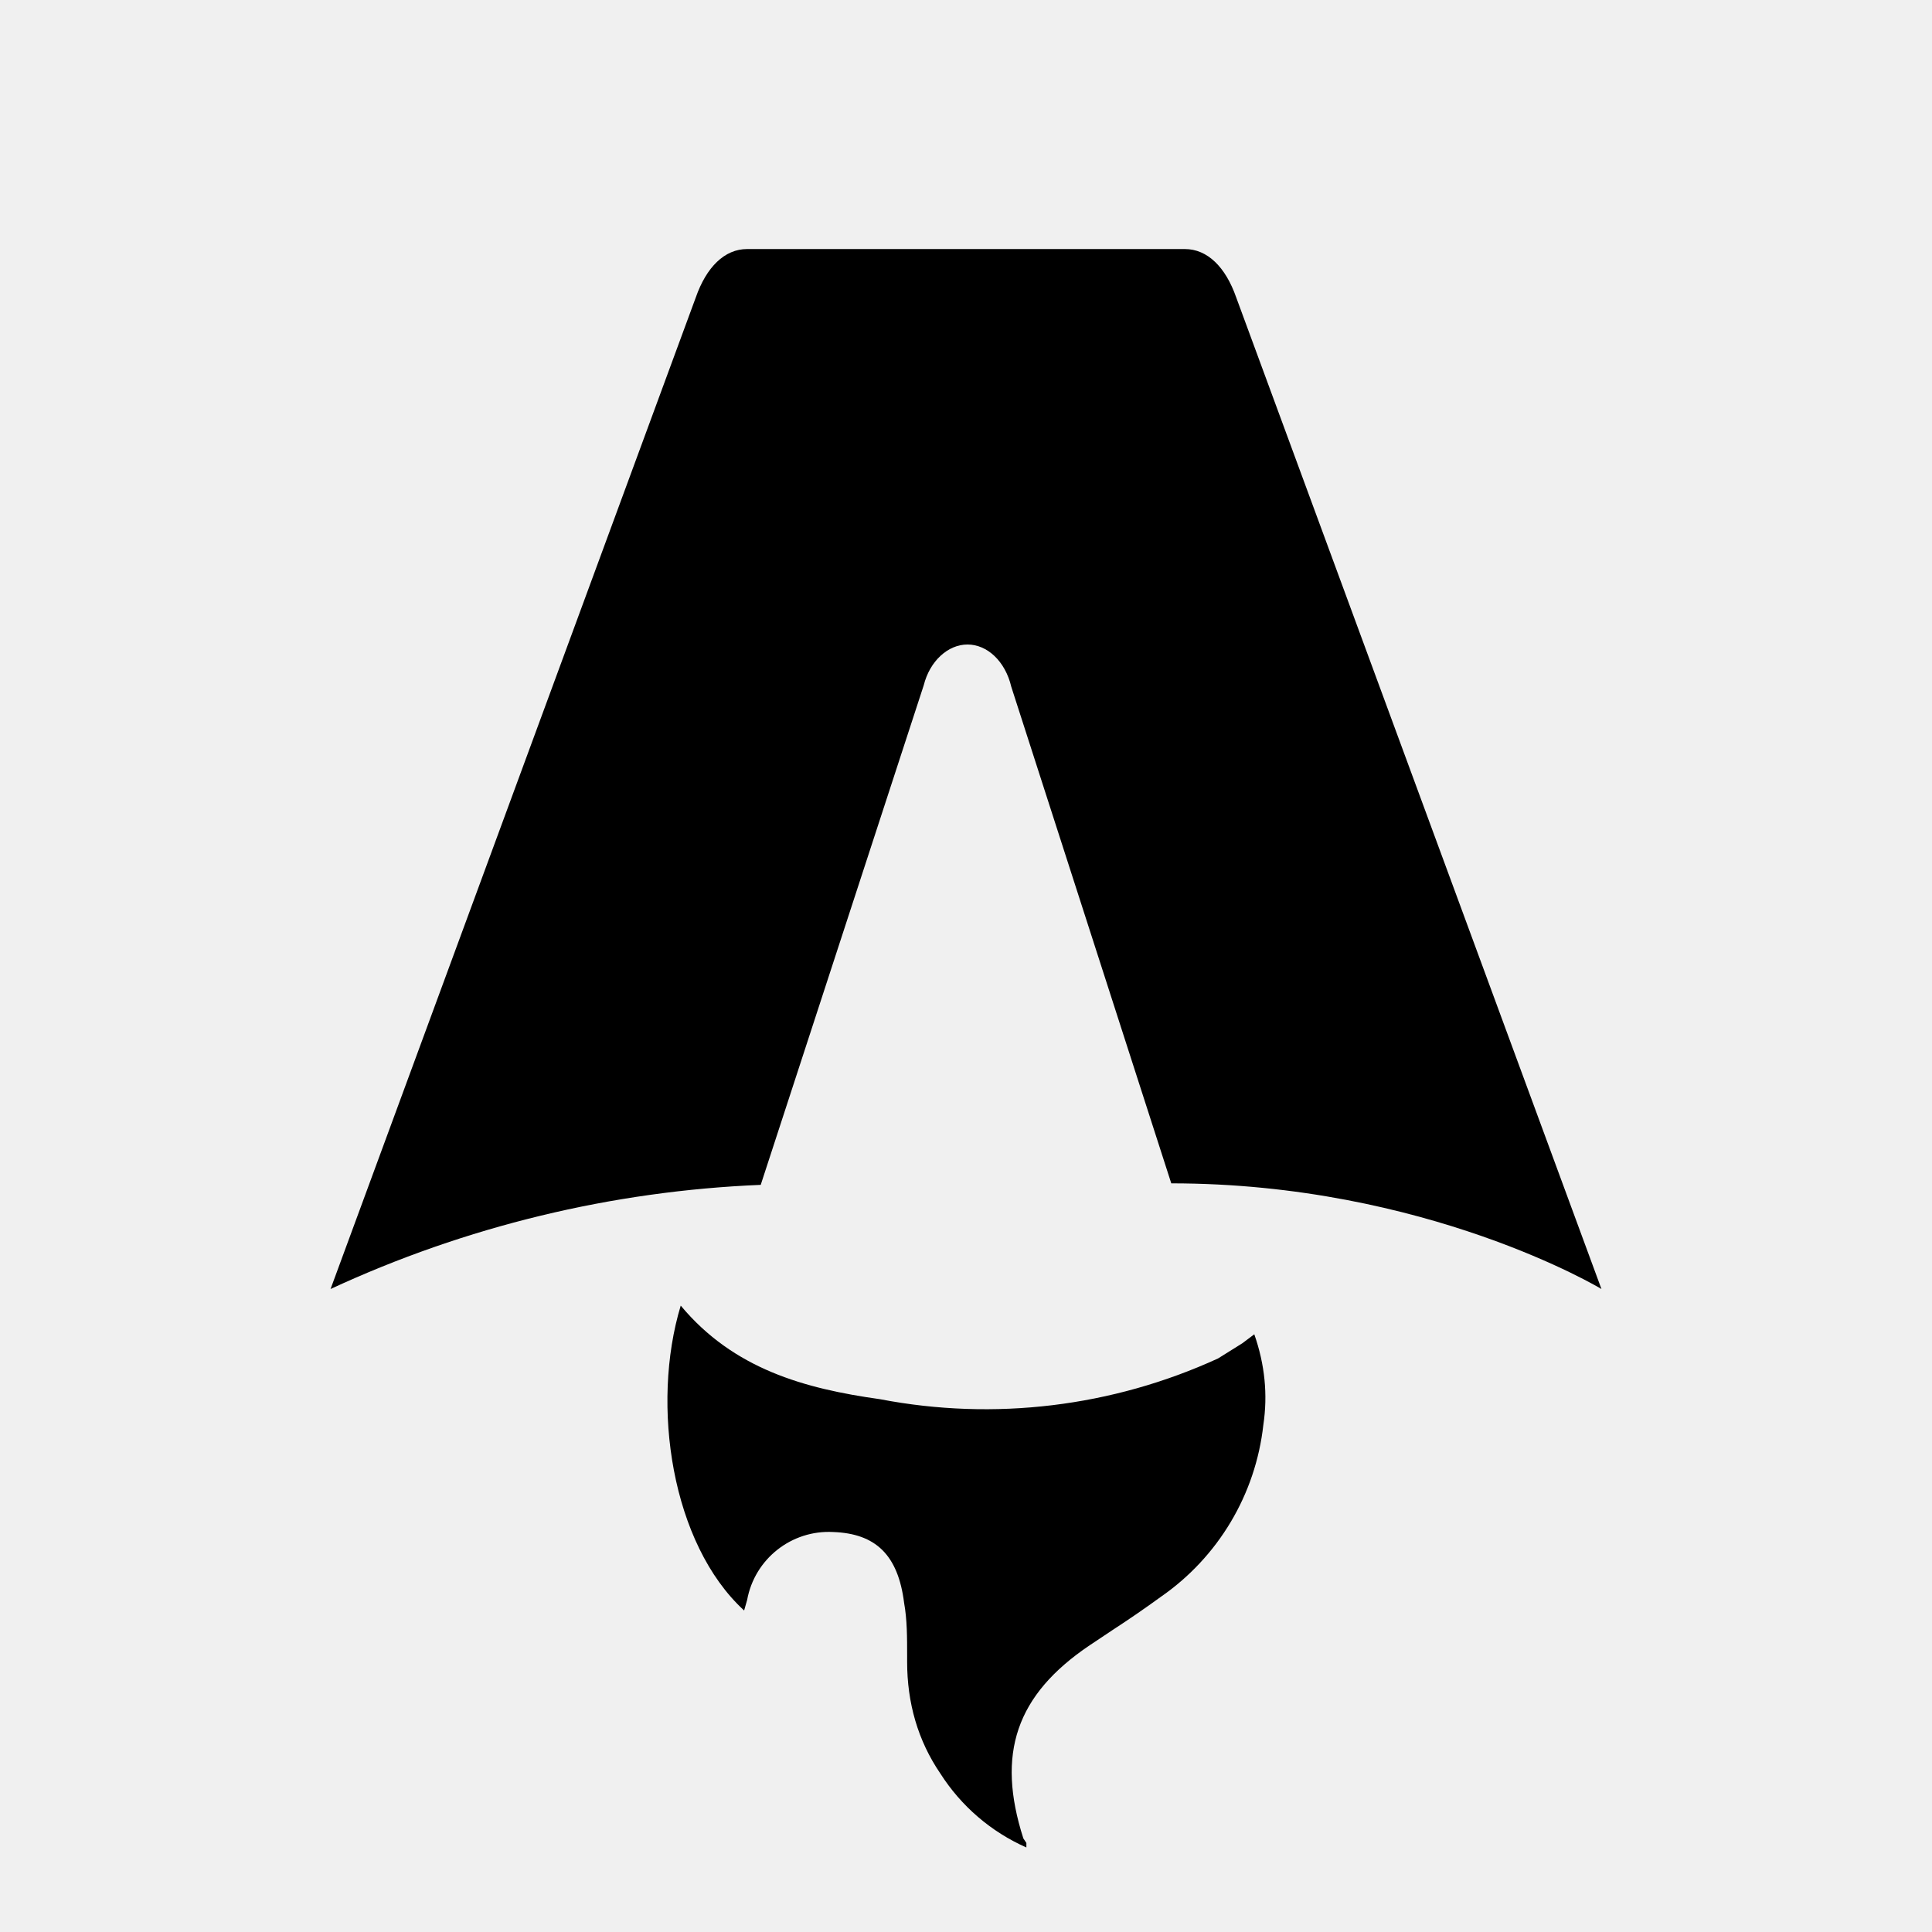
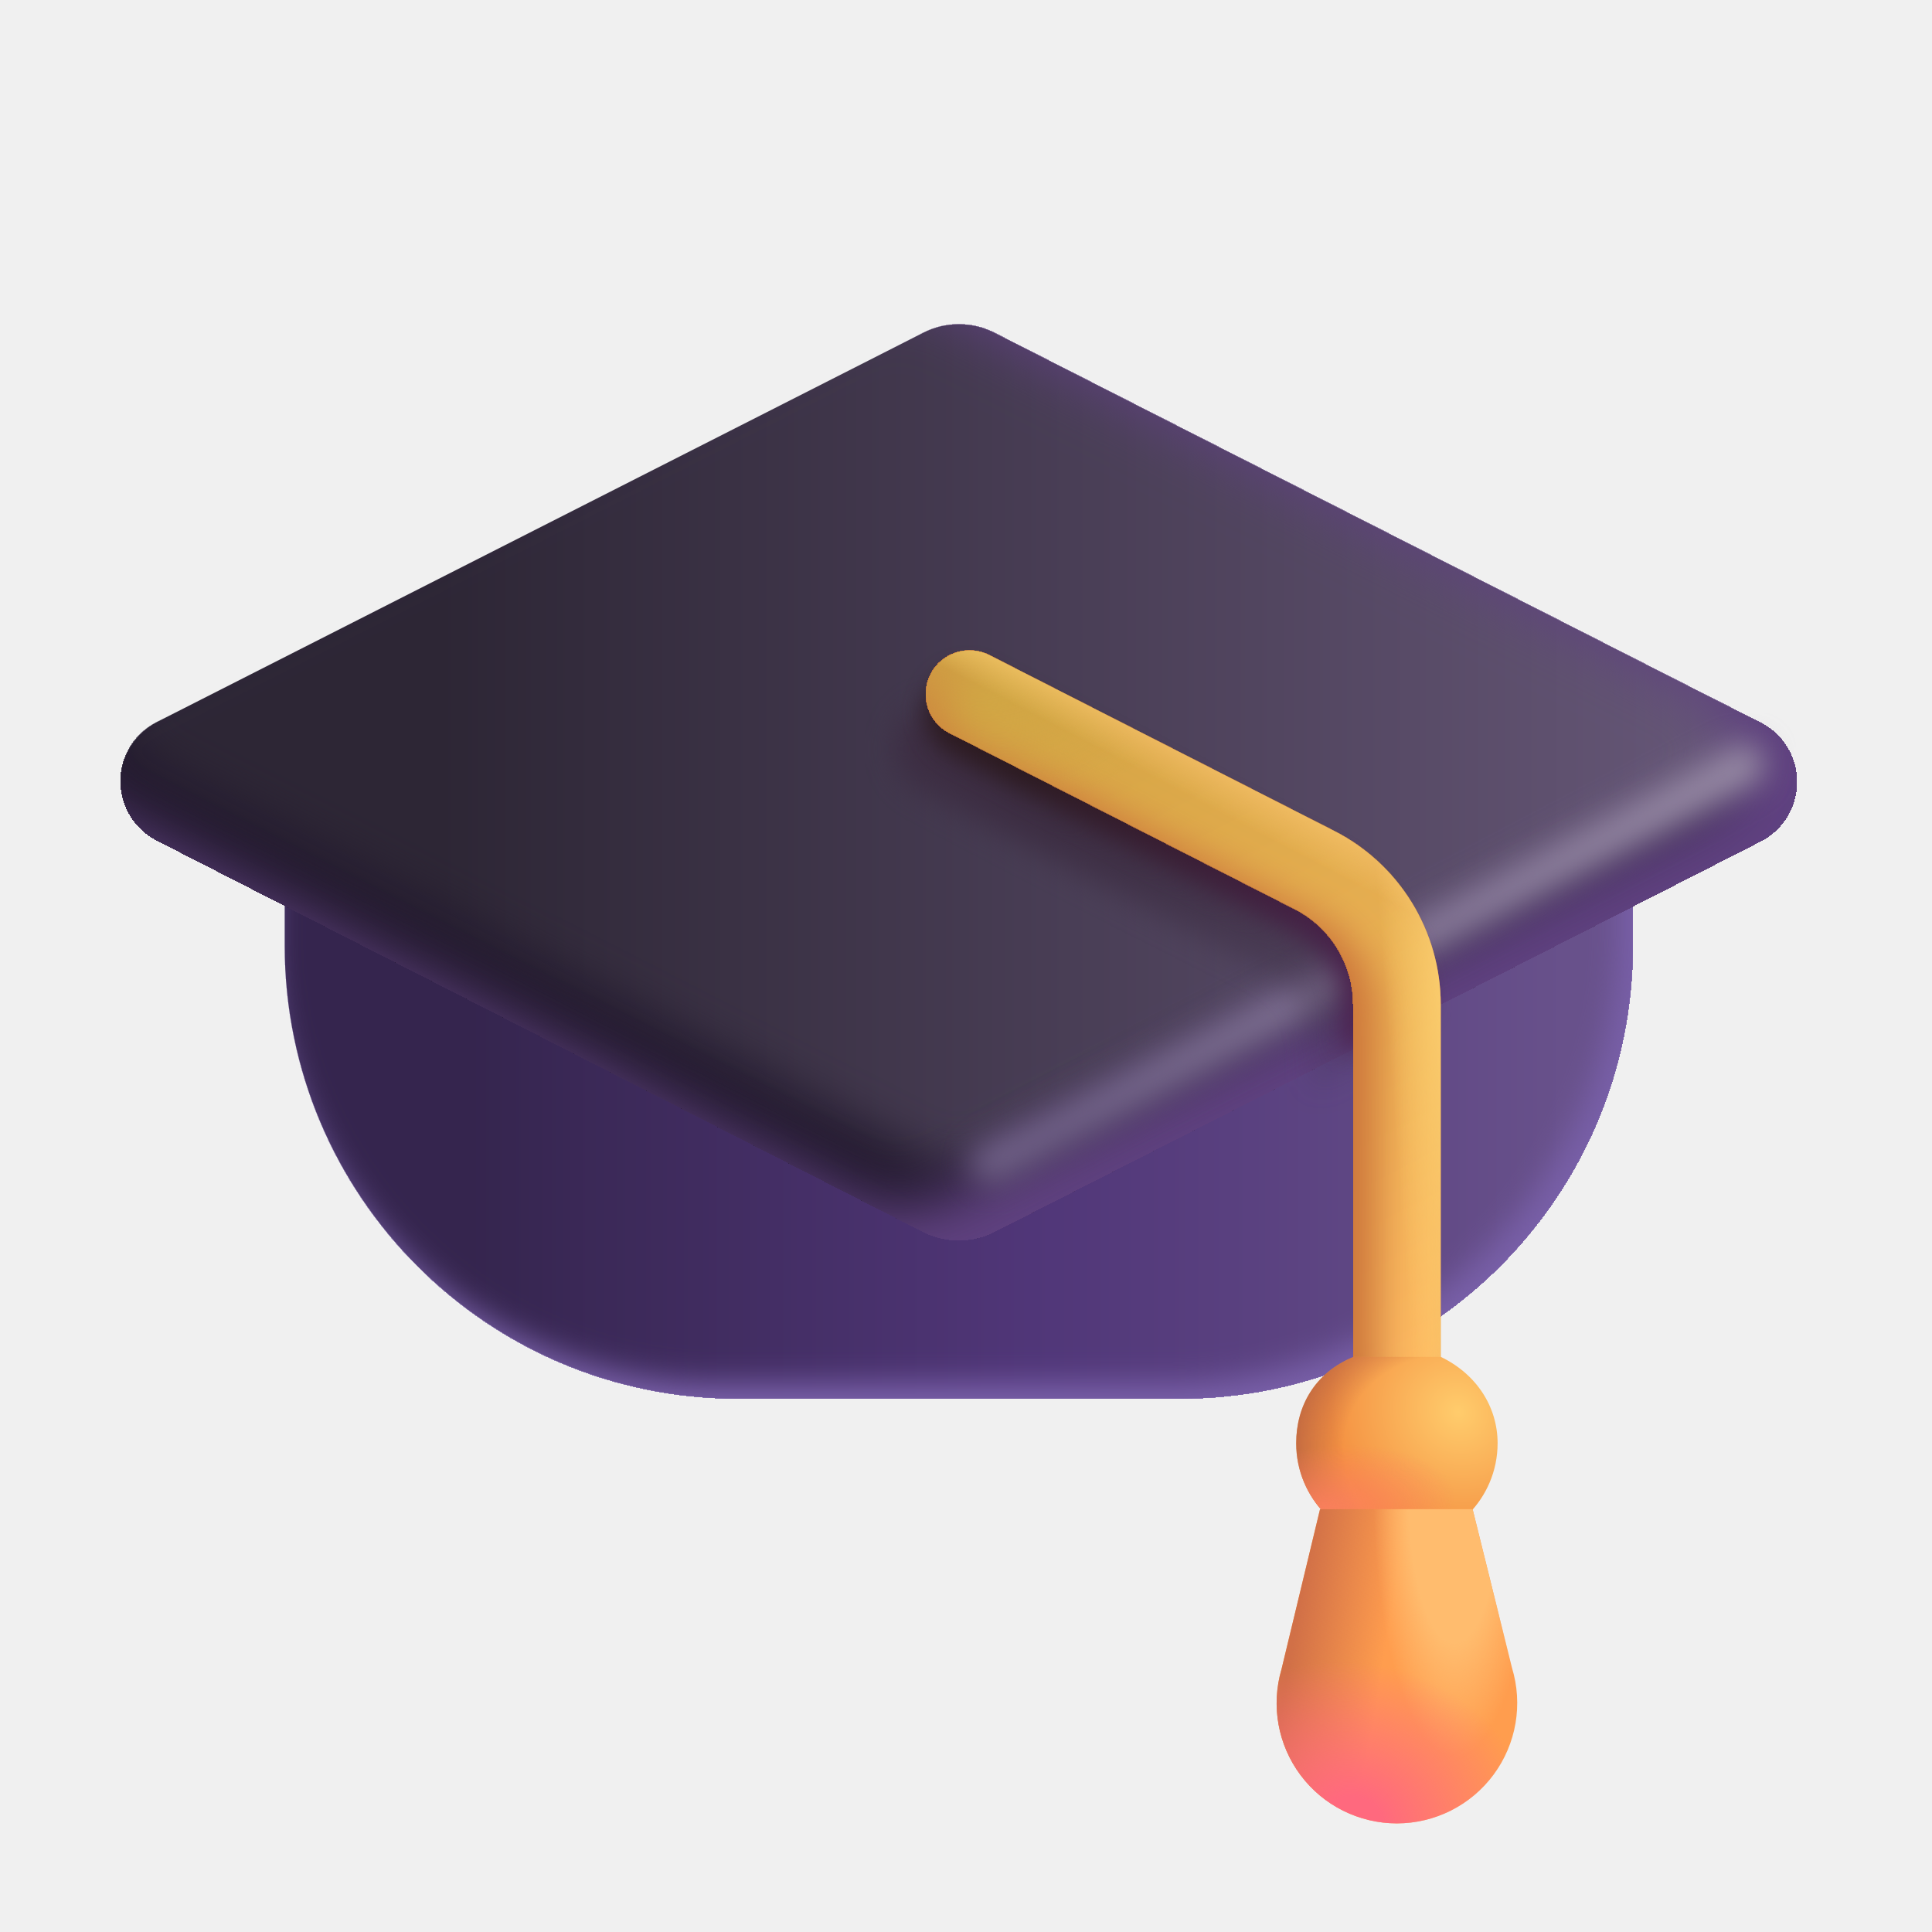
- <svg xmlns="http://www.w3.org/2000/svg" fill="none" viewBox="0 0 128 128">
-   <path d="M50.4 78.5a75.1 75.1 0 0 0-28.5 6.9l24.2-65.7c.7-2 1.9-3.2 3.4-3.2h29c1.5 0 2.7 1.2 3.4 3.2l24.2 65.7s-11.6-7-28.5-7L67 45.5c-.4-1.7-1.6-2.8-2.9-2.8-1.3 0-2.5 1.1-2.9 2.7L50.4 78.5Zm-1.1 28.2Zm-4.2-20.2c-2 6.6-.6 15.8 4.2 20.2a17.5 17.5 0 0 1 .2-.7 5.5 5.5 0 0 1 5.7-4.5c2.8.1 4.3 1.5 4.7 4.7.2 1.1.2 2.3.2 3.5v.4c0 2.7.7 5.2 2.2 7.4a13 13 0 0 0 5.7 4.9v-.3l-.2-.3c-1.8-5.6-.5-9.5 4.4-12.8l1.5-1a73 73 0 0 0 3.2-2.2 16 16 0 0 0 6.8-11.4c.3-2 .1-4-.6-6l-.8.6-1.6 1a37 37 0 0 1-22.4 2.7c-5-.7-9.7-2-13.2-6.2Z" />
-   <style>
-         path { fill: #000; }
-         @media (prefers-color-scheme: dark) {
-             path { fill: #FFF; }
-         }
-     </style>
+ <svg xmlns="http://www.w3.org/2000/svg" width="32" height="32" viewBox="0 0 32 32">
+   <g fill="none">
+     <g filter="url(#f620idf)">
+       <path fill="url(#f620id0)" d="M4.716 14.013h22.328v1.652a7.5 7.5 0 0 1-7.5 7.5h-7.328a7.5 7.5 0 0 1-7.5-7.5z" />
+     </g>
+     <g filter="url(#f620idg)">
+       <path fill="url(#f620id1)" d="m15.289 20.399l-12.69-6.482a1.1 1.1 0 0 1 .003-1.96L15.29 5.512a1.3 1.3 0 0 1 1.179 0l12.69 6.46a1.1 1.1 0 0 1 0 1.96L16.47 20.399a1.3 1.3 0 0 1-1.182 0" />
+     </g>
+     <g filter="url(#f620idh)">
+       <path stroke="url(#f620id2)" stroke-linecap="round" stroke-width=".7" d="m16.419 19.263l12.468-6.594" />
+     </g>
+     <g filter="url(#f620idi)">
+       <path fill="url(#f620id3)" d="m23.137 17.325l-1.407.717v-.5c0-.667-.087-1.168-.945-1.581l-5.573-2.914a.734.734 0 0 1-.309-.975a.7.7 0 0 1 .951-.316l5.574 2.913a3.23 3.23 0 0 1 1.71 2.656" />
+     </g>
+     <g filter="url(#f620idj)">
+       <path fill="url(#f620id4)" d="m23.646 16.742l-1.407.717v-.5c0-.667-.087-1.168-.945-1.581l-5.574-2.914a.734.734 0 0 1-.308-.975a.7.7 0 0 1 .95-.317l5.574 2.914a3.23 3.23 0 0 1 1.71 2.656" />
+     </g>
+     <g filter="url(#f620idk)">
+       <path fill="url(#f620id5)" fill-rule="evenodd" d="M15.414 11.168a.725.725 0 0 1 .975-.316l5.714 2.913a3.23 3.23 0 0 1 1.76 2.873v5.844a.725.725 0 0 1-1.45 0v-5.844c0-.667-.375-1.278-.97-1.58l-5.713-2.915a.725.725 0 0 1-.316-.975" clip-rule="evenodd" />
+     </g>
+     <path fill="url(#f620id9)" fill-rule="evenodd" d="M15.414 11.168a.725.725 0 0 1 .975-.316l5.714 2.913a3.23 3.23 0 0 1 1.76 2.873v5.844a.725.725 0 0 1-1.45 0v-5.844c0-.667-.375-1.278-.97-1.58l-5.713-2.915a.725.725 0 0 1-.316-.975" clip-rule="evenodd" />
+     <path fill="url(#f620id6)" fill-rule="evenodd" d="M15.414 11.168a.725.725 0 0 1 .975-.316l5.714 2.913a3.23 3.23 0 0 1 1.76 2.873v5.844a.725.725 0 0 1-1.45 0v-5.844c0-.667-.375-1.278-.97-1.58l-5.713-2.915a.725.725 0 0 1-.316-.975" clip-rule="evenodd" />
+     <path fill="url(#f620id7)" fill-rule="evenodd" d="M15.414 11.168a.725.725 0 0 1 .975-.316l5.714 2.913a3.23 3.23 0 0 1 1.76 2.873v5.844a.725.725 0 0 1-1.45 0v-5.844c0-.667-.375-1.278-.97-1.58l-5.713-2.915a.725.725 0 0 1-.316-.975" clip-rule="evenodd" />
+     <path fill="url(#f620ida)" d="M22.419 22.474c-.649.266-.95.823-.95 1.43a1.668 1.668 0 0 0 3.336 0c0-.607-.355-1.149-.941-1.43z" />
+     <path fill="url(#f620idb)" d="M22.419 22.474c-.649.266-.95.823-.95 1.43a1.668 1.668 0 0 0 3.336 0c0-.607-.355-1.149-.941-1.43z" />
+     <path fill="url(#f620idc)" d="M22.419 22.474c-.649.266-.95.823-.95 1.43a1.668 1.668 0 0 0 3.336 0c0-.607-.355-1.149-.941-1.43z" />
+     <path fill="#FF9D4E" d="m21.226 27.647l.638-2.65h2.527l.652 2.627a1.994 1.994 0 0 1-1.905 2.577a1.992 1.992 0 0 1-1.912-2.554" />
+     <path fill="url(#f620id8)" d="m21.226 27.647l.638-2.65h2.527l.652 2.627a1.994 1.994 0 0 1-1.905 2.577a1.992 1.992 0 0 1-1.912-2.554" />
+     <path fill="url(#f620idd)" d="m21.226 27.647l.638-2.65h2.527l.652 2.627a1.994 1.994 0 0 1-1.905 2.577a1.992 1.992 0 0 1-1.912-2.554" />
+     <path fill="url(#f620ide)" d="m21.226 27.647l.638-2.65h2.527l.652 2.627a1.994 1.994 0 0 1-1.905 2.577a1.992 1.992 0 0 1-1.912-2.554" />
+     <defs>
+       <linearGradient id="f620id0" x1="25.95" x2="5.95" y1="18.589" y2="18.589" gradientUnits="userSpaceOnUse">
+         <stop stop-color="#68518B" />
+         <stop stop-color="#68518B" />
+         <stop offset=".444" stop-color="#503678" />
+         <stop offset=".909" stop-color="#35254E" />
+       </linearGradient>
+       <linearGradient id="f620id1" x1="28.192" x2="7.262" y1="12.956" y2="12.956" gradientUnits="userSpaceOnUse">
+         <stop stop-color="#655676" />
+         <stop offset="1" stop-color="#2D2635" />
+       </linearGradient>
+       <linearGradient id="f620id2" x1="17.762" x2="29.95" y1="19.263" y2="12.263" gradientUnits="userSpaceOnUse">
+         <stop stop-color="#6E5F85" />
+         <stop offset="1" stop-color="#9A8DA7" />
+       </linearGradient>
+       <linearGradient id="f620id3" x1="17.443" x2="23.857" y1="13.21" y2="18.458" gradientUnits="userSpaceOnUse">
+         <stop stop-color="#3C2D42" />
+         <stop offset="1" stop-color="#3D2C43" stop-opacity="0" />
+       </linearGradient>
+       <linearGradient id="f620id4" x1="17.035" x2="22.079" y1="12.685" y2="17.146" gradientUnits="userSpaceOnUse">
+         <stop stop-color="#2C1A20" />
+         <stop offset="1" stop-color="#4C2350" />
+       </linearGradient>
+       <linearGradient id="f620id5" x1="17.262" x2="23.387" y1="11.263" y2="23.207" gradientUnits="userSpaceOnUse">
+         <stop stop-color="#D3A543" />
+         <stop offset="1" stop-color="#FFBA62" />
+       </linearGradient>
+       <linearGradient id="f620id6" x1="24.273" x2="23.076" y1="18.215" y2="18.304" gradientUnits="userSpaceOnUse">
+         <stop stop-color="#FFD574" />
+         <stop offset="1" stop-color="#FFD574" stop-opacity="0" />
+       </linearGradient>
+       <linearGradient id="f620id7" x1="22.089" x2="21.625" y1="13.321" y2="14.204" gradientUnits="userSpaceOnUse">
+         <stop stop-color="#FFD574" />
+         <stop offset="1" stop-color="#FFD574" stop-opacity="0" />
+       </linearGradient>
+       <linearGradient id="f620id8" x1="21.35" x2="22.866" y1="27.599" y2="27.846" gradientUnits="userSpaceOnUse">
+         <stop stop-color="#D17047" />
+         <stop offset="1" stop-color="#D17047" stop-opacity="0" />
+       </linearGradient>
+       <radialGradient id="f620id9" cx="0" cy="0" r="1" gradientTransform="matrix(3.47162 1.76575 -1.10075 2.16418 15.684 10.463)" gradientUnits="userSpaceOnUse">
+         <stop stop-color="#D0A745" />
+         <stop offset="1" stop-color="#D0A745" stop-opacity="0" />
+       </radialGradient>
+       <radialGradient id="f620ida" cx="0" cy="0" r="1" gradientTransform="rotate(137.337 7.51 16.412)scale(2.07561 2.23528)" gradientUnits="userSpaceOnUse">
+         <stop stop-color="#FFCC6C" />
+         <stop offset="1" stop-color="#F49041" />
+       </radialGradient>
+       <radialGradient id="f620idb" cx="0" cy="0" r="1" gradientTransform="matrix(-3.44037 -1.42864 1.14909 -2.76717 24.44 24.29)" gradientUnits="userSpaceOnUse">
+         <stop offset=".6" stop-color="#B25D41" stop-opacity="0" />
+         <stop offset=".911" stop-color="#B25D41" />
+       </radialGradient>
+       <radialGradient id="f620idc" cx="0" cy="0" r="1" gradientTransform="matrix(2.24498 -.34987 .17007 1.0913 21.845 25.076)" gradientUnits="userSpaceOnUse">
+         <stop stop-color="#FD805E" />
+         <stop offset="1" stop-color="#FD805E" stop-opacity="0" />
+       </radialGradient>
+       <radialGradient id="f620idd" cx="0" cy="0" r="1" gradientTransform="matrix(0 4.37335 -1.34116 0 24.09 24.727)" gradientUnits="userSpaceOnUse">
+         <stop offset=".567" stop-color="#FFBC6E" />
+         <stop offset="1" stop-color="#FFBC6E" stop-opacity="0" />
+       </radialGradient>
+       <radialGradient id="f620ide" cx="0" cy="0" r="1" gradientTransform="matrix(.58311 -2.60156 3.00404 .67332 22.4 30.2)" gradientUnits="userSpaceOnUse">
+         <stop offset=".165" stop-color="#FF697E" />
+         <stop offset="1" stop-color="#FF697E" stop-opacity="0" />
+       </radialGradient>
+       <filter id="f620idf" width="22.578" height="9.402" x="4.466" y="13.763" color-interpolation-filters="sRGB" filterUnits="userSpaceOnUse">
+         <feFlood flood-opacity="0" result="BackgroundImageFix" />
+         <feBlend in="SourceGraphic" in2="BackgroundImageFix" result="shape" />
+         <feColorMatrix in="SourceAlpha" result="hardAlpha" values="0 0 0 0 0 0 0 0 0 0 0 0 0 0 0 0 0 0 127 0" />
+         <feOffset dx="-.25" dy="-.25" />
+         <feGaussianBlur stdDeviation=".25" />
+         <feComposite in2="hardAlpha" k2="-1" k3="1" operator="arithmetic" />
+         <feColorMatrix values="0 0 0 0 0.471 0 0 0 0 0.373 0 0 0 0 0.659 0 0 0 1 0" />
+         <feBlend in2="shape" result="effect1_innerShadow_18_17524" />
+       </filter>
+       <filter id="f620idg" width="28.759" height="15.92" x="1" y="4.621" color-interpolation-filters="sRGB" filterUnits="userSpaceOnUse">
+         <feFlood flood-opacity="0" result="BackgroundImageFix" />
+         <feBlend in="SourceGraphic" in2="BackgroundImageFix" result="shape" />
+         <feColorMatrix in="SourceAlpha" result="hardAlpha" values="0 0 0 0 0 0 0 0 0 0 0 0 0 0 0 0 0 0 127 0" />
+         <feOffset dy="-1.25" />
+         <feGaussianBlur stdDeviation=".375" />
+         <feComposite in2="hardAlpha" k2="-1" k3="1" operator="arithmetic" />
+         <feColorMatrix values="0 0 0 0 0.133 0 0 0 0 0.098 0 0 0 0 0.176 0 0 0 1 0" />
+         <feBlend in2="shape" result="effect1_innerShadow_18_17524" />
+         <feColorMatrix in="SourceAlpha" result="hardAlpha" values="0 0 0 0 0 0 0 0 0 0 0 0 0 0 0 0 0 0 127 0" />
+         <feOffset dx="-1" dy="-.5" />
+         <feGaussianBlur stdDeviation=".5" />
+         <feComposite in2="hardAlpha" k2="-1" k3="1" operator="arithmetic" />
+         <feColorMatrix values="0 0 0 0 0.373 0 0 0 0 0.255 0 0 0 0 0.502 0 0 0 1 0" />
+         <feBlend in2="effect1_innerShadow_18_17524" result="effect2_innerShadow_18_17524" />
+       </filter>
+       <filter id="f620idh" width="14.169" height="8.294" x="15.569" y="11.819" color-interpolation-filters="sRGB" filterUnits="userSpaceOnUse">
+         <feFlood flood-opacity="0" result="BackgroundImageFix" />
+         <feBlend in="SourceGraphic" in2="BackgroundImageFix" result="shape" />
+         <feGaussianBlur result="effect1_foregroundBlur_18_17524" stdDeviation=".25" />
+       </filter>
+       <filter id="f620idi" width="9.312" height="7.366" x="14.326" y="11.176" color-interpolation-filters="sRGB" filterUnits="userSpaceOnUse">
+         <feFlood flood-opacity="0" result="BackgroundImageFix" />
+         <feBlend in="SourceGraphic" in2="BackgroundImageFix" result="shape" />
+         <feGaussianBlur result="effect1_foregroundBlur_18_17524" stdDeviation=".25" />
+       </filter>
+       <filter id="f620idj" width="9.112" height="7.166" x="14.934" y="10.693" color-interpolation-filters="sRGB" filterUnits="userSpaceOnUse">
+         <feFlood flood-opacity="0" result="BackgroundImageFix" />
+         <feBlend in="SourceGraphic" in2="BackgroundImageFix" result="shape" />
+         <feGaussianBlur result="effect1_foregroundBlur_18_17524" stdDeviation=".2" />
+       </filter>
+       <filter id="f620idk" width="8.928" height="12.585" x="15.334" y="10.773" color-interpolation-filters="sRGB" filterUnits="userSpaceOnUse">
+         <feFlood flood-opacity="0" result="BackgroundImageFix" />
+         <feBlend in="SourceGraphic" in2="BackgroundImageFix" result="shape" />
+         <feColorMatrix in="SourceAlpha" result="hardAlpha" values="0 0 0 0 0 0 0 0 0 0 0 0 0 0 0 0 0 0 127 0" />
+         <feOffset dx=".4" dy=".15" />
+         <feGaussianBlur stdDeviation=".325" />
+         <feComposite in2="hardAlpha" k2="-1" k3="1" operator="arithmetic" />
+         <feColorMatrix values="0 0 0 0 0.8 0 0 0 0 0.459 0 0 0 0 0.227 0 0 0 1 0" />
+         <feBlend in2="shape" result="effect1_innerShadow_18_17524" />
+       </filter>
+     </defs>
+   </g>
</svg>
